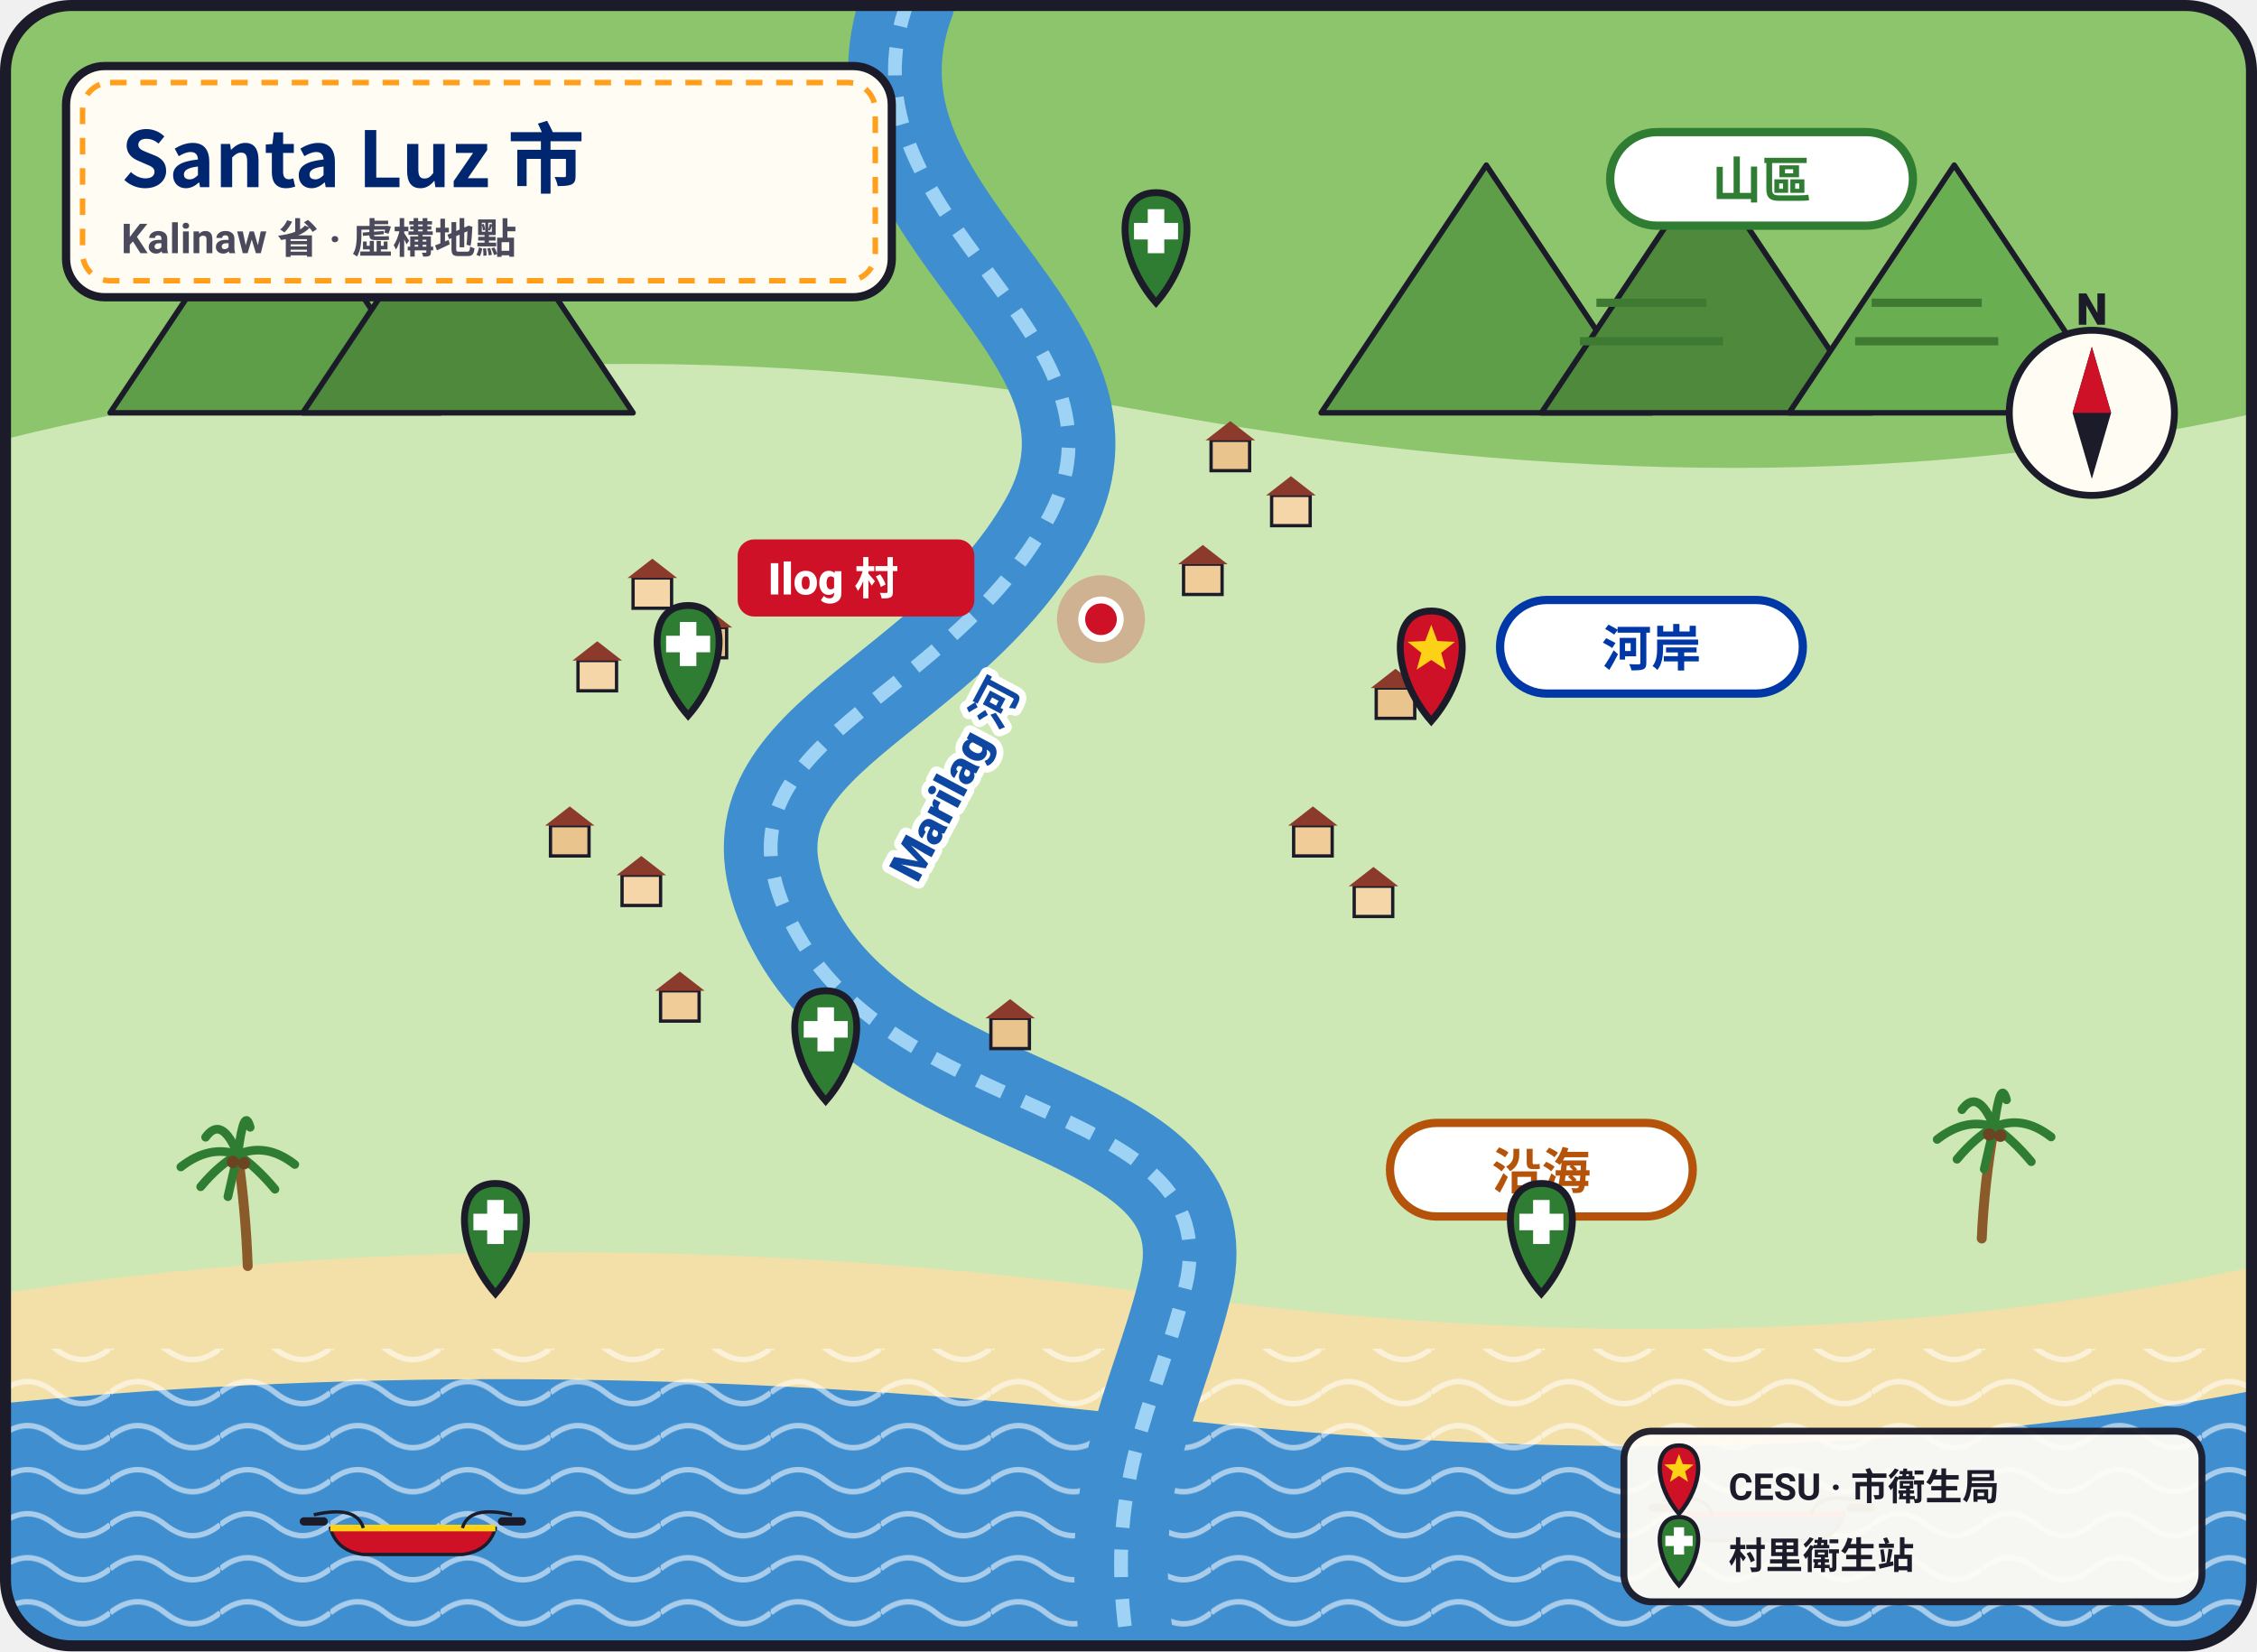
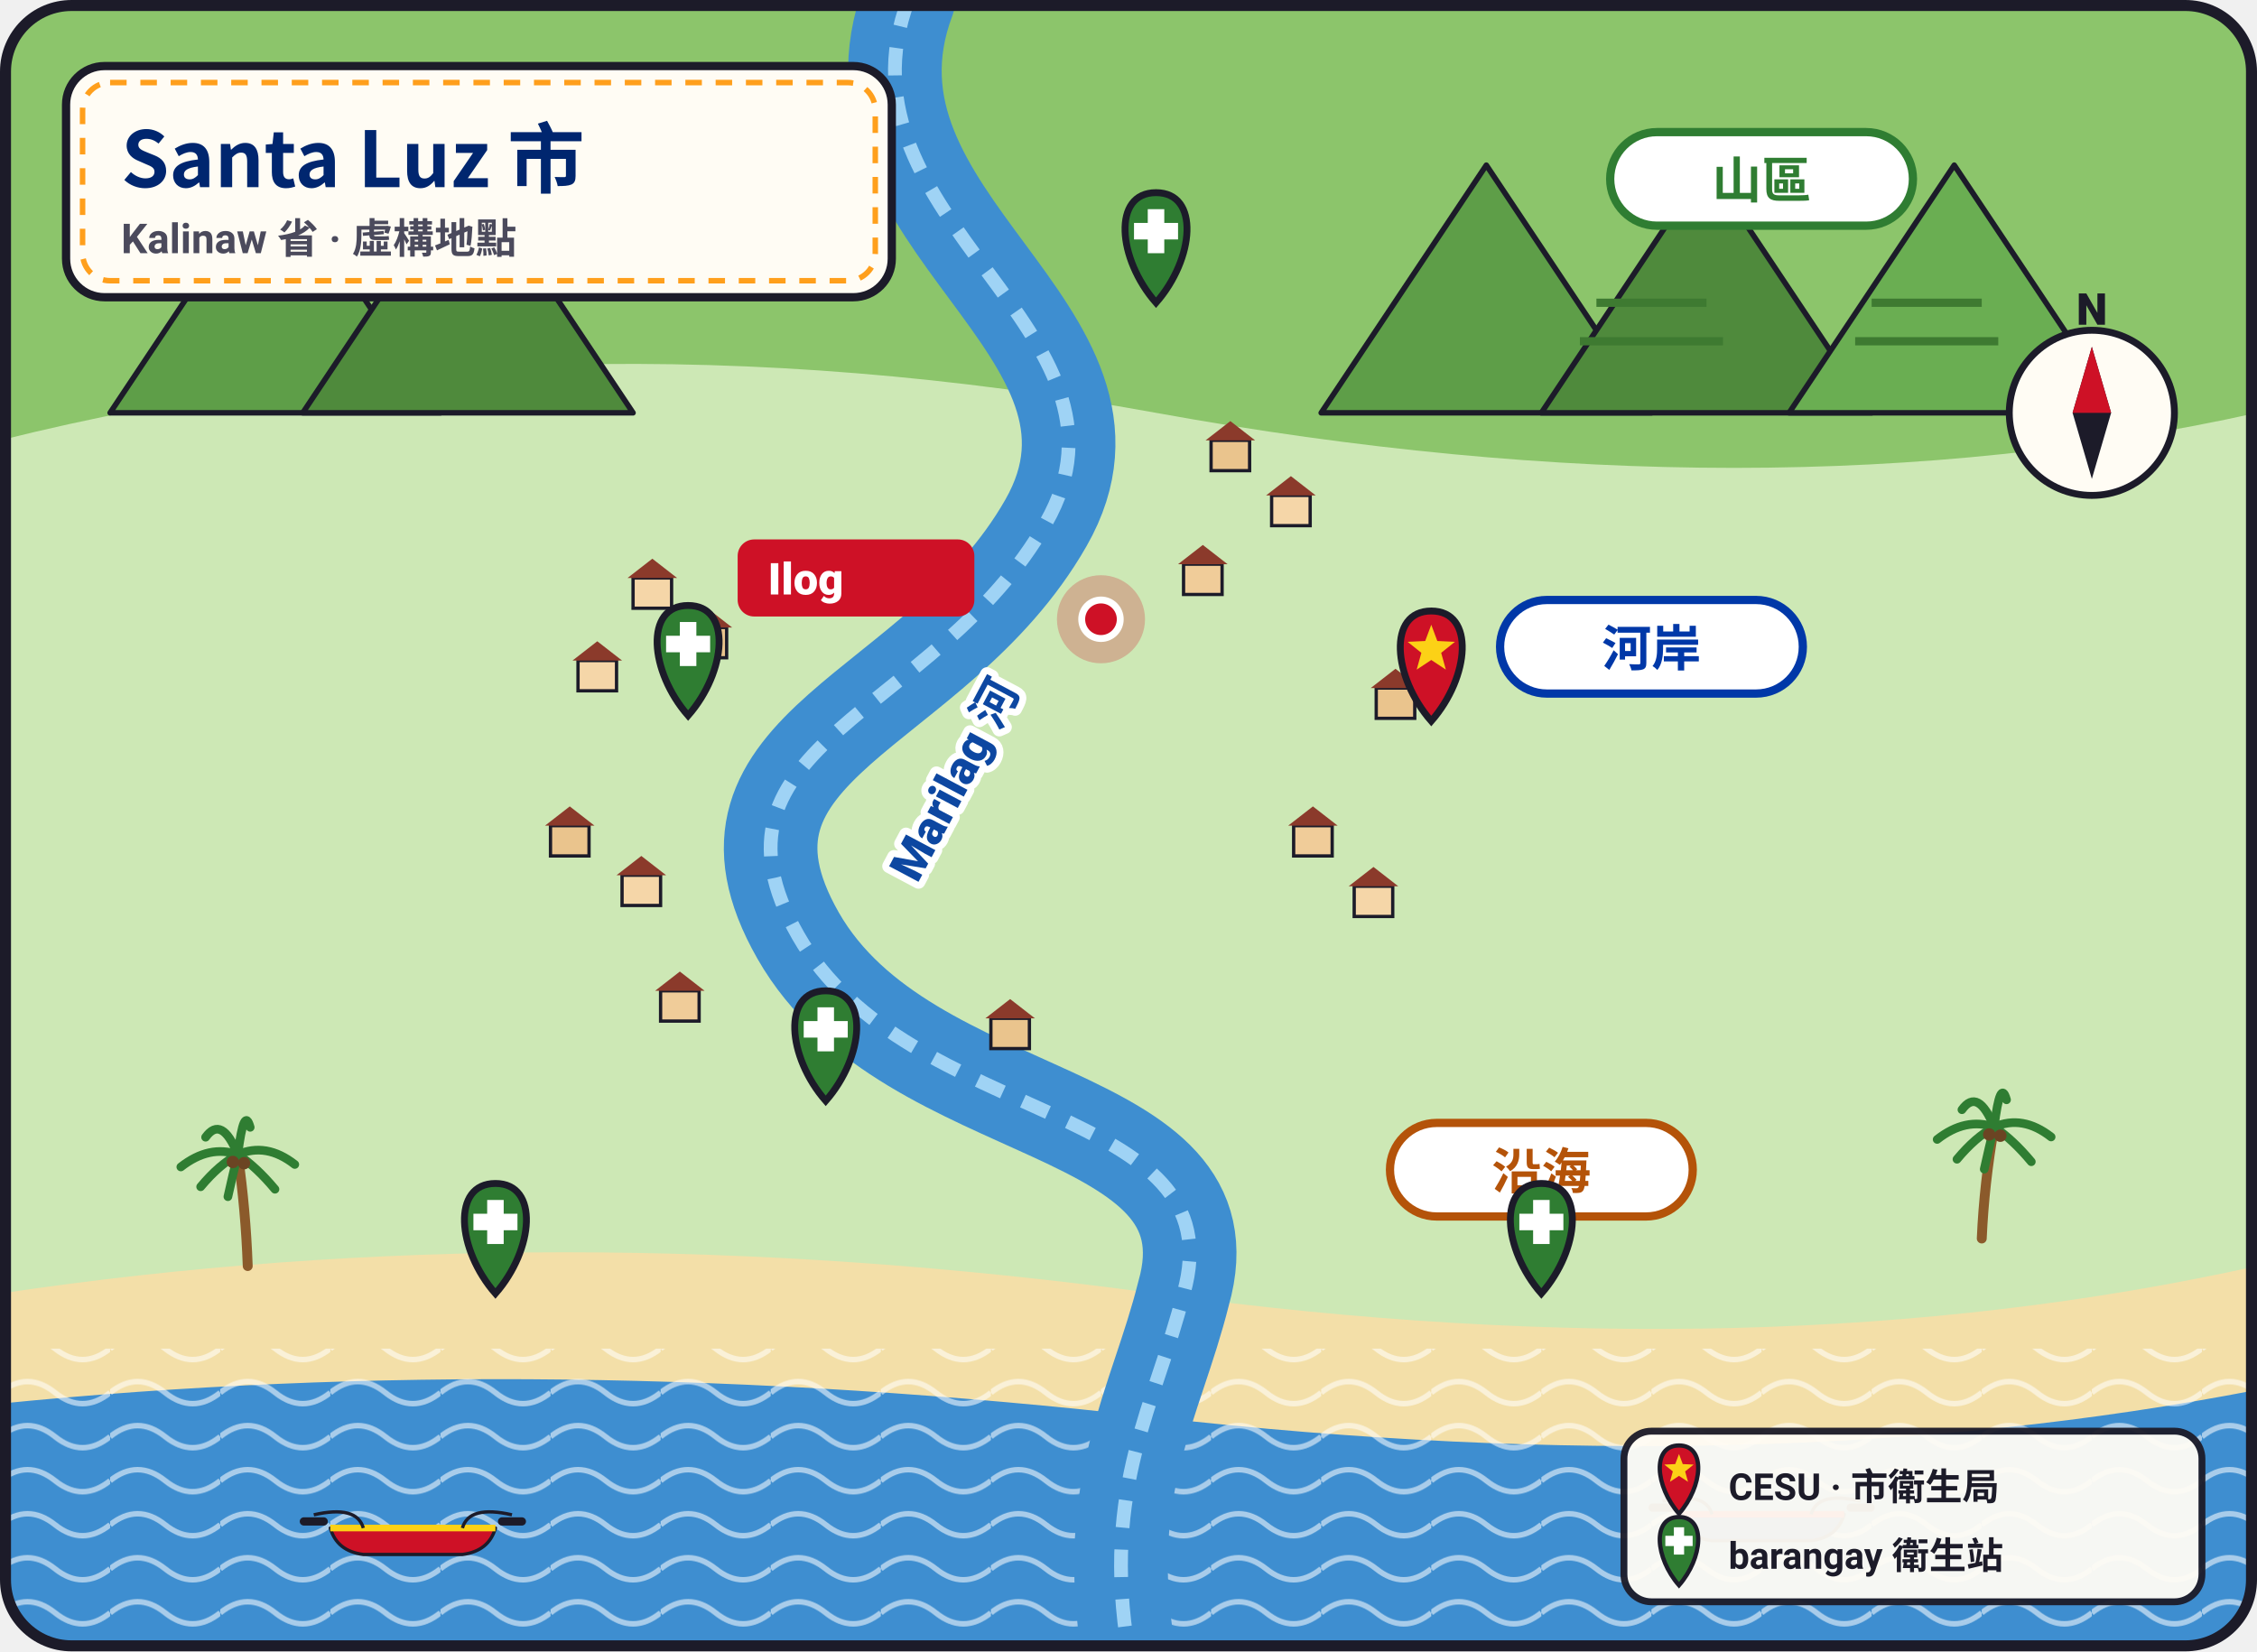
<svg xmlns="http://www.w3.org/2000/svg" viewBox="0 0 820 600" role="img" aria-labelledby="t d" xml:lang="zh-Hant">
  <style>.flow{stroke-dasharray:10 8;animation:flow 1.2s linear infinite}@keyframes flow{to{stroke-dashoffset:-36}}.sea{animation:sea 5s ease-in-out infinite alternate}@keyframes sea{to{transform:translateX(-20px)}}.ping{animation:ping 2s ease-out infinite;transform-box:fill-box;transform-origin:center}@keyframes ping{from{transform:scale(.6);opacity:.8}to{transform:scale(2.2);opacity:0}}.bob{animation:bob 3s ease-in-out infinite}@keyframes bob{50%{transform:translateY(5px)}}@media (prefers-reduced-motion: reduce){*{animation:none!important;transition:none!important}}</style>
  <defs>
    <clipPath id="mp">
      <rect x="2" y="2" width="816" height="596" rx="24" />
    </clipPath>
    <pattern id="waves" width="40" height="16" patternUnits="userSpaceOnUse">
      <path d="M0 10 q10 -8 20 0 t20 0" stroke="#fff" stroke-opacity=".55" stroke-width="2" fill="none" />
    </pattern>
  </defs>
  <g clip-path="url(#mp)">
    <rect width="820" height="600" fill="#CDE8B5" />
    <path d="M0 0 H820 V150 Q640 190 420 150 T0 160Z" fill="#8CC56B" />
    <path d="M480 150 l60 -90 l60 90Z" fill="#5E9E48" stroke="#1C1B29" stroke-width="2" stroke-linejoin="round" />
    <path d="M560 150 l60 -90 l60 90Z" fill="#4F8A3C" stroke="#1C1B29" stroke-width="2" stroke-linejoin="round" />
    <path d="M650 150 l60 -90 l60 90Z" fill="#6AAE52" stroke="#1C1B29" stroke-width="2" stroke-linejoin="round" />
    <path d="M40 150 l60 -90 l60 90Z" fill="#5E9E48" stroke="#1C1B29" stroke-width="2" stroke-linejoin="round" />
    <path d="M110 150 l60 -90 l60 90Z" fill="#4F8A3C" stroke="#1C1B29" stroke-width="2" stroke-linejoin="round" />
    <path d="M580 110 h40 M574 124 h52" stroke="#3E7A31" stroke-width="3" />
    <path d="M680 110 h40 M674 124 h52" stroke="#3E7A31" stroke-width="3" />
    <path d="M0 470 Q200 440 420 470 T820 460 V600 H0Z" fill="#F3DFA8" />
    <path d="M0 510 Q200 490 420 515 T820 505 V600 H0Z" fill="#3E8ED0" />
    <rect y="490" width="820" height="110" fill="url(#waves)" class="sea" />
    <path d="M330 0 C300 80 420 120 380 190 C340 260 250 270 290 340 C330 410 450 400 430 470 C420 510 400 540 410 600" stroke="#3E8ED0" stroke-width="34" fill="none" stroke-linecap="round" />
    <path d="M330 0 C300 80 420 120 380 190 C340 260 250 270 290 340 C330 410 450 400 430 470 C420 510 400 540 410 600" stroke="#9FD3F5" stroke-width="5" fill="none" stroke-dasharray="14 18" class="flow" />
    <rect x="230" y="210" width="14" height="11" fill="#F5D6A8" stroke="#1C1B29" stroke-width="1.2" />
    <path d="M228 210 l9 -7 l9 7Z" fill="#8B3A2B" />
    <rect x="250" y="228" width="14" height="11" fill="#EAC48D" stroke="#1C1B29" stroke-width="1.2" />
    <path d="M248 228 l9 -7 l9 7Z" fill="#8B3A2B" />
    <rect x="210" y="240" width="14" height="11" fill="#F5D6A8" stroke="#1C1B29" stroke-width="1.2" />
    <path d="M208 240 l9 -7 l9 7Z" fill="#8B3A2B" />
    <rect x="440" y="160" width="14" height="11" fill="#EAC48D" stroke="#1C1B29" stroke-width="1.2" />
    <path d="M438 160 l9 -7 l9 7Z" fill="#8B3A2B" />
    <rect x="462" y="180" width="14" height="11" fill="#F5D6A8" stroke="#1C1B29" stroke-width="1.2" />
    <path d="M460 180 l9 -7 l9 7Z" fill="#8B3A2B" />
    <rect x="430" y="205" width="14" height="11" fill="#F0CC99" stroke="#1C1B29" stroke-width="1.2" />
    <path d="M428 205 l9 -7 l9 7Z" fill="#8B3A2B" />
    <rect x="200" y="300" width="14" height="11" fill="#EAC48D" stroke="#1C1B29" stroke-width="1.2" />
    <path d="M198 300 l9 -7 l9 7Z" fill="#8B3A2B" />
    <rect x="226" y="318" width="14" height="11" fill="#F5D6A8" stroke="#1C1B29" stroke-width="1.2" />
    <path d="M224 318 l9 -7 l9 7Z" fill="#8B3A2B" />
    <rect x="470" y="300" width="14" height="11" fill="#F0CC99" stroke="#1C1B29" stroke-width="1.2" />
    <path d="M468 300 l9 -7 l9 7Z" fill="#8B3A2B" />
    <rect x="492" y="322" width="14" height="11" fill="#F5D6A8" stroke="#1C1B29" stroke-width="1.2" />
    <path d="M490 322 l9 -7 l9 7Z" fill="#8B3A2B" />
    <rect x="360" y="370" width="14" height="11" fill="#EAC48D" stroke="#1C1B29" stroke-width="1.2" />
    <path d="M358 370 l9 -7 l9 7Z" fill="#8B3A2B" />
    <rect x="240" y="360" width="14" height="11" fill="#F0CC99" stroke="#1C1B29" stroke-width="1.2" />
    <path d="M238 360 l9 -7 l9 7Z" fill="#8B3A2B" />
    <rect x="500" y="250" width="14" height="11" fill="#EAC48D" stroke="#1C1B29" stroke-width="1.2" />
    <path d="M498 250 l9 -7 l9 7Z" fill="#8B3A2B" />
    <g transform="translate(150 560) scale(.6)">
      <g stroke="#1C1B29" stroke-width="2" stroke-linejoin="round">
        <path d="M-50 -8 H50 Q46 6 30 8 H-30 Q-46 6 -50 -8Z" fill="#CE1126" />
        <path d="M-50 -8 H50" stroke="#FCD116" stroke-width="4" />
        <path d="M-30 -8 Q-34 -22 -60 -16 M30 -8 Q34 -22 60 -16" fill="none" />
        <path d="M-66 -12 H-54 M54 -12 H66" stroke-width="5" stroke-linecap="round" />
      </g>
    </g>
    <g transform="translate(640 555) scale(.6)">
      <g class="bob">
        <g stroke="#1C1B29" stroke-width="2" stroke-linejoin="round">
          <path d="M-50 -8 H50 Q46 6 30 8 H-30 Q-46 6 -50 -8Z" fill="#0038A8" />
          <path d="M-50 -8 H50" stroke="#CE1126" stroke-width="4" />
          <path d="M-30 -8 Q-34 -22 -60 -16 M30 -8 Q34 -22 60 -16" fill="none" />
          <path d="M-66 -12 H-54 M54 -12 H66" stroke-width="5" stroke-linecap="round" />
        </g>
      </g>
    </g>
    <g transform="translate(90 460) scale(.45)">
      <path d="M0 0 Q-1.6 -45.0 -8 -90" stroke="#8B5A2B" stroke-width="8" fill="none" stroke-linecap="round" />
      <path d="M-8 -90 q-23.0 -8 -46 10" stroke="#2F7D32" stroke-width="7" fill="none" stroke-linecap="round" />
      <path d="M-8 -90 q-15.0 8 -30 26" stroke="#2F7D32" stroke-width="7" fill="none" stroke-linecap="round" />
      <path d="M-8 -90 q23.0 -10 46 8" stroke="#2F7D32" stroke-width="7" fill="none" stroke-linecap="round" />
      <path d="M-8 -90 q15.0 10 30 28" stroke="#2F7D32" stroke-width="7" fill="none" stroke-linecap="round" />
      <path d="M-8 -90 q-4.0 16 -8 34" stroke="#2F7D32" stroke-width="7" fill="none" stroke-linecap="round" />
      <path d="M-8 -90 q5.0 -40 10 -22" stroke="#2F7D32" stroke-width="7" fill="none" stroke-linecap="round" />
      <path d="M-8 -90 q-13.0 -32 -26 -14" stroke="#2F7D32" stroke-width="7" fill="none" stroke-linecap="round" />
      <circle cx="-12" cy="-84" r="5" fill="#6B4423" />
      <circle cx="-3" cy="-83" r="5" fill="#6B4423" />
    </g>
    <g transform="translate(720 450) scale(.45)">
      <path d="M0 0 Q2.0 -45.0 10 -90" stroke="#8B5A2B" stroke-width="8" fill="none" stroke-linecap="round" />
      <path d="M10 -90 q-23.0 -8 -46 10" stroke="#2F7D32" stroke-width="7" fill="none" stroke-linecap="round" />
      <path d="M10 -90 q-15.0 8 -30 26" stroke="#2F7D32" stroke-width="7" fill="none" stroke-linecap="round" />
      <path d="M10 -90 q23.0 -10 46 8" stroke="#2F7D32" stroke-width="7" fill="none" stroke-linecap="round" />
      <path d="M10 -90 q15.0 10 30 28" stroke="#2F7D32" stroke-width="7" fill="none" stroke-linecap="round" />
      <path d="M10 -90 q-4.0 16 -8 34" stroke="#2F7D32" stroke-width="7" fill="none" stroke-linecap="round" />
      <path d="M10 -90 q5.0 -40 10 -22" stroke="#2F7D32" stroke-width="7" fill="none" stroke-linecap="round" />
      <path d="M10 -90 q-13.0 -32 -26 -14" stroke="#2F7D32" stroke-width="7" fill="none" stroke-linecap="round" />
      <circle cx="6" cy="-84" r="5" fill="#6B4423" />
      <circle cx="15" cy="-83" r="5" fill="#6B4423" />
    </g>
  </g>
  <rect x="2" y="2" width="816" height="596" rx="24" fill="none" stroke="#1C1B29" stroke-width="4" />
  <rect x="585.0" y="48" width="110" height="34" rx="17" fill="#fff" stroke="#2F7D32" stroke-width="3" />
  <text x="640" y="72" font-family="system-ui,'Segoe UI',Roboto,'Helvetica Neue',Arial,'Noto Sans TC','PingFang TC','Microsoft JhengHei','Noto Sans CJK TC',sans-serif" font-size="18" font-weight="800" fill="#2F7D32" text-anchor="middle">
    <tspan x="640" dy="0.0">山區</tspan>
  </text>
  <rect x="545.0" y="218" width="110" height="34" rx="17" fill="#fff" stroke="#0038A8" stroke-width="3" />
  <text x="600" y="242" font-family="system-ui,'Segoe UI',Roboto,'Helvetica Neue',Arial,'Noto Sans TC','PingFang TC','Microsoft JhengHei','Noto Sans CJK TC',sans-serif" font-size="18" font-weight="800" fill="#0038A8" text-anchor="middle">
    <tspan x="600" dy="0.0">河岸</tspan>
  </text>
  <rect x="505.0" y="408" width="110" height="34" rx="17" fill="#fff" stroke="#B45309" stroke-width="3" />
  <text x="560" y="432" font-family="system-ui,'Segoe UI',Roboto,'Helvetica Neue',Arial,'Noto Sans TC','PingFang TC','Microsoft JhengHei','Noto Sans CJK TC',sans-serif" font-size="18" font-weight="800" fill="#B45309" text-anchor="middle">
    <tspan x="560" dy="0.0">沿海</tspan>
  </text>
  <text transform="rotate(-62 352 286)" stroke="#fff" stroke-width="5" stroke-linejoin="round" paint-order="stroke" x="352" y="286" font-family="system-ui,'Segoe UI',Roboto,'Helvetica Neue',Arial,'Noto Sans TC','PingFang TC','Microsoft JhengHei','Noto Sans CJK TC',sans-serif" font-size="17" font-weight="800" fill="#0D47A1" text-anchor="middle">
    <tspan x="352" dy="0.0">Marilag 河</tspan>
  </text>
  <g transform="translate(520 262)">
    <path d="M0 0 C-14 -16 -16 -40 0 -40 C16 -40 14 -16 0 0Z" fill="#CE1126" stroke="#1C1B29" stroke-width="2.5" />
    <g transform="translate(0 -26)">
      <polygon points="0.0,-9.0 2.2,-3.1 8.6,-2.8 3.6,1.2 5.3,7.3 0.0,3.8 -5.3,7.3 -3.6,1.2 -8.6,-2.8 -2.2,-3.1" fill="#FCD116" />
    </g>
  </g>
  <g transform="translate(250 260)">
    <path d="M0 0 C-14 -16 -16 -40 0 -40 C16 -40 14 -16 0 0Z" fill="#2F7D32" stroke="#1C1B29" stroke-width="2.5" />
    <g transform="translate(0 -26)">
      <path d="M-3 -8 h6 v5 h5 v6 h-5 v5 h-6 v-5 h-5 v-6 h5Z" fill="#fff" />
    </g>
  </g>
  <g transform="translate(420 110)">
    <path d="M0 0 C-14 -16 -16 -40 0 -40 C16 -40 14 -16 0 0Z" fill="#2F7D32" stroke="#1C1B29" stroke-width="2.5" />
    <g transform="translate(0 -26)">
      <path d="M-3 -8 h6 v5 h5 v6 h-5 v5 h-6 v-5 h-5 v-6 h5Z" fill="#fff" />
    </g>
  </g>
  <g transform="translate(180 470)">
    <path d="M0 0 C-14 -16 -16 -40 0 -40 C16 -40 14 -16 0 0Z" fill="#2F7D32" stroke="#1C1B29" stroke-width="2.5" />
    <g transform="translate(0 -26)">
      <path d="M-3 -8 h6 v5 h5 v6 h-5 v5 h-6 v-5 h-5 v-6 h5Z" fill="#fff" />
    </g>
  </g>
  <g transform="translate(560 470)">
    <path d="M0 0 C-14 -16 -16 -40 0 -40 C16 -40 14 -16 0 0Z" fill="#2F7D32" stroke="#1C1B29" stroke-width="2.5" />
    <g transform="translate(0 -26)">
      <path d="M-3 -8 h6 v5 h5 v6 h-5 v5 h-6 v-5 h-5 v-6 h5Z" fill="#fff" />
    </g>
  </g>
  <g transform="translate(300 400)">
    <path d="M0 0 C-14 -16 -16 -40 0 -40 C16 -40 14 -16 0 0Z" fill="#2F7D32" stroke="#1C1B29" stroke-width="2.5" />
    <g transform="translate(0 -26)">
      <path d="M-3 -8 h6 v5 h5 v6 h-5 v5 h-6 v-5 h-5 v-6 h5Z" fill="#fff" />
    </g>
  </g>
  <g transform="translate(400 225)">
    <circle r="16" fill="#CE1126" opacity=".25" class="ping" />
    <circle r="7" fill="#CE1126" stroke="#fff" stroke-width="2.5" />
  </g>
  <rect x="268" y="196" width="86.0" height="28" rx="6" fill="#CE1126" />
  <text x="279" y="216" font-family="system-ui,'Segoe UI',Roboto,'Helvetica Neue',Arial,'Noto Sans TC','PingFang TC','Microsoft JhengHei','Noto Sans CJK TC',sans-serif" font-size="16" font-weight="800" fill="#fff" text-anchor="start">
-     <tspan x="279" dy="0.0">Ilog 村</tspan>
+     <tspan x="279" dy="0.0">Ilog</tspan>
  </text>
  <g transform="translate(24 24)">
    <rect width="300" height="84" rx="14" fill="#FFFCF4" stroke="#1C1B29" stroke-width="3" />
    <rect x="6" y="6" width="288" height="72" rx="10" fill="none" stroke="#FF9F1C" stroke-width="2" stroke-dasharray="6 5" />
    <text x="20" y="44" font-family="'Bungee','Arial Black','Noto Sans TC','PingFang TC','Microsoft JhengHei','Noto Sans CJK TC',Impact,sans-serif" font-size="28" font-weight="900" fill="#00266F" text-anchor="start">
      <tspan x="20" dy="0.0">Santa Luz 市</tspan>
    </text>
    <text x="20" y="68" font-family="system-ui,'Segoe UI',Roboto,'Helvetica Neue',Arial,'Noto Sans TC','PingFang TC','Microsoft JhengHei','Noto Sans CJK TC',sans-serif" font-size="15" font-weight="600" fill="#4B4A5C" text-anchor="start">
      <tspan x="20" dy="0.0">Kalinaw 省 · 虛構地點</tspan>
    </text>
  </g>
  <g transform="translate(590 520)">
    <rect width="210" height="62" rx="10" fill="#FFFCF4" stroke="#1C1B29" stroke-width="2.5" opacity=".95" />
    <g transform="translate(20 30) scale(.62)">
      <path d="M0 0 C-14 -16 -16 -40 0 -40 C16 -40 14 -16 0 0Z" fill="#CE1126" stroke="#1C1B29" stroke-width="2.5" />
      <g transform="translate(0 -26)">
        <polygon points="0.0,-9.0 2.2,-3.1 8.6,-2.8 3.6,1.2 5.3,7.3 0.0,3.8 -5.3,7.3 -3.6,1.2 -8.6,-2.8 -2.2,-3.1" fill="#FCD116" />
      </g>
    </g>
    <text x="38" y="25" font-family="system-ui,'Segoe UI',Roboto,'Helvetica Neue',Arial,'Noto Sans TC','PingFang TC','Microsoft JhengHei','Noto Sans CJK TC',sans-serif" font-size="13.5" font-weight="700" fill="#1C1B29" text-anchor="start">
      <tspan x="38" dy="0.0">CESU · 市衛生局</tspan>
    </text>
    <g transform="translate(20 56) scale(.62)">
      <path d="M0 0 C-14 -16 -16 -40 0 -40 C16 -40 14 -16 0 0Z" fill="#2F7D32" stroke="#1C1B29" stroke-width="2.5" />
      <g transform="translate(0 -26)">
        <path d="M-3 -8 h6 v5 h5 v6 h-5 v5 h-6 v-5 h-5 v-6 h5Z" fill="#fff" />
      </g>
    </g>
    <text x="38" y="50" font-family="system-ui,'Segoe UI',Roboto,'Helvetica Neue',Arial,'Noto Sans TC','PingFang TC','Microsoft JhengHei','Noto Sans CJK TC',sans-serif" font-size="13.5" font-weight="700" fill="#1C1B29" text-anchor="start">
-       <tspan x="38" dy="0.0">村里衛生站</tspan>
+       <tspan x="38" dy="0.0">barangay 衛生站</tspan>
    </text>
  </g>
  <g transform="translate(760 150)">
    <circle r="30" fill="#FFFCF4" stroke="#1C1B29" stroke-width="2.5" />
    <path d="M0 -24 L7 0 L0 24 L-7 0Z" fill="#1C1B29" />
    <path d="M0 -24 L7 0 L-7 0Z" fill="#CE1126" />
    <text x="0" y="-32" font-family="system-ui,'Segoe UI',Roboto,'Helvetica Neue',Arial,'Noto Sans TC','PingFang TC','Microsoft JhengHei','Noto Sans CJK TC',sans-serif" font-size="16" font-weight="900" fill="#1C1B29" text-anchor="middle">
      <tspan x="0" dy="0.0">N</tspan>
    </text>
  </g>
</svg>
